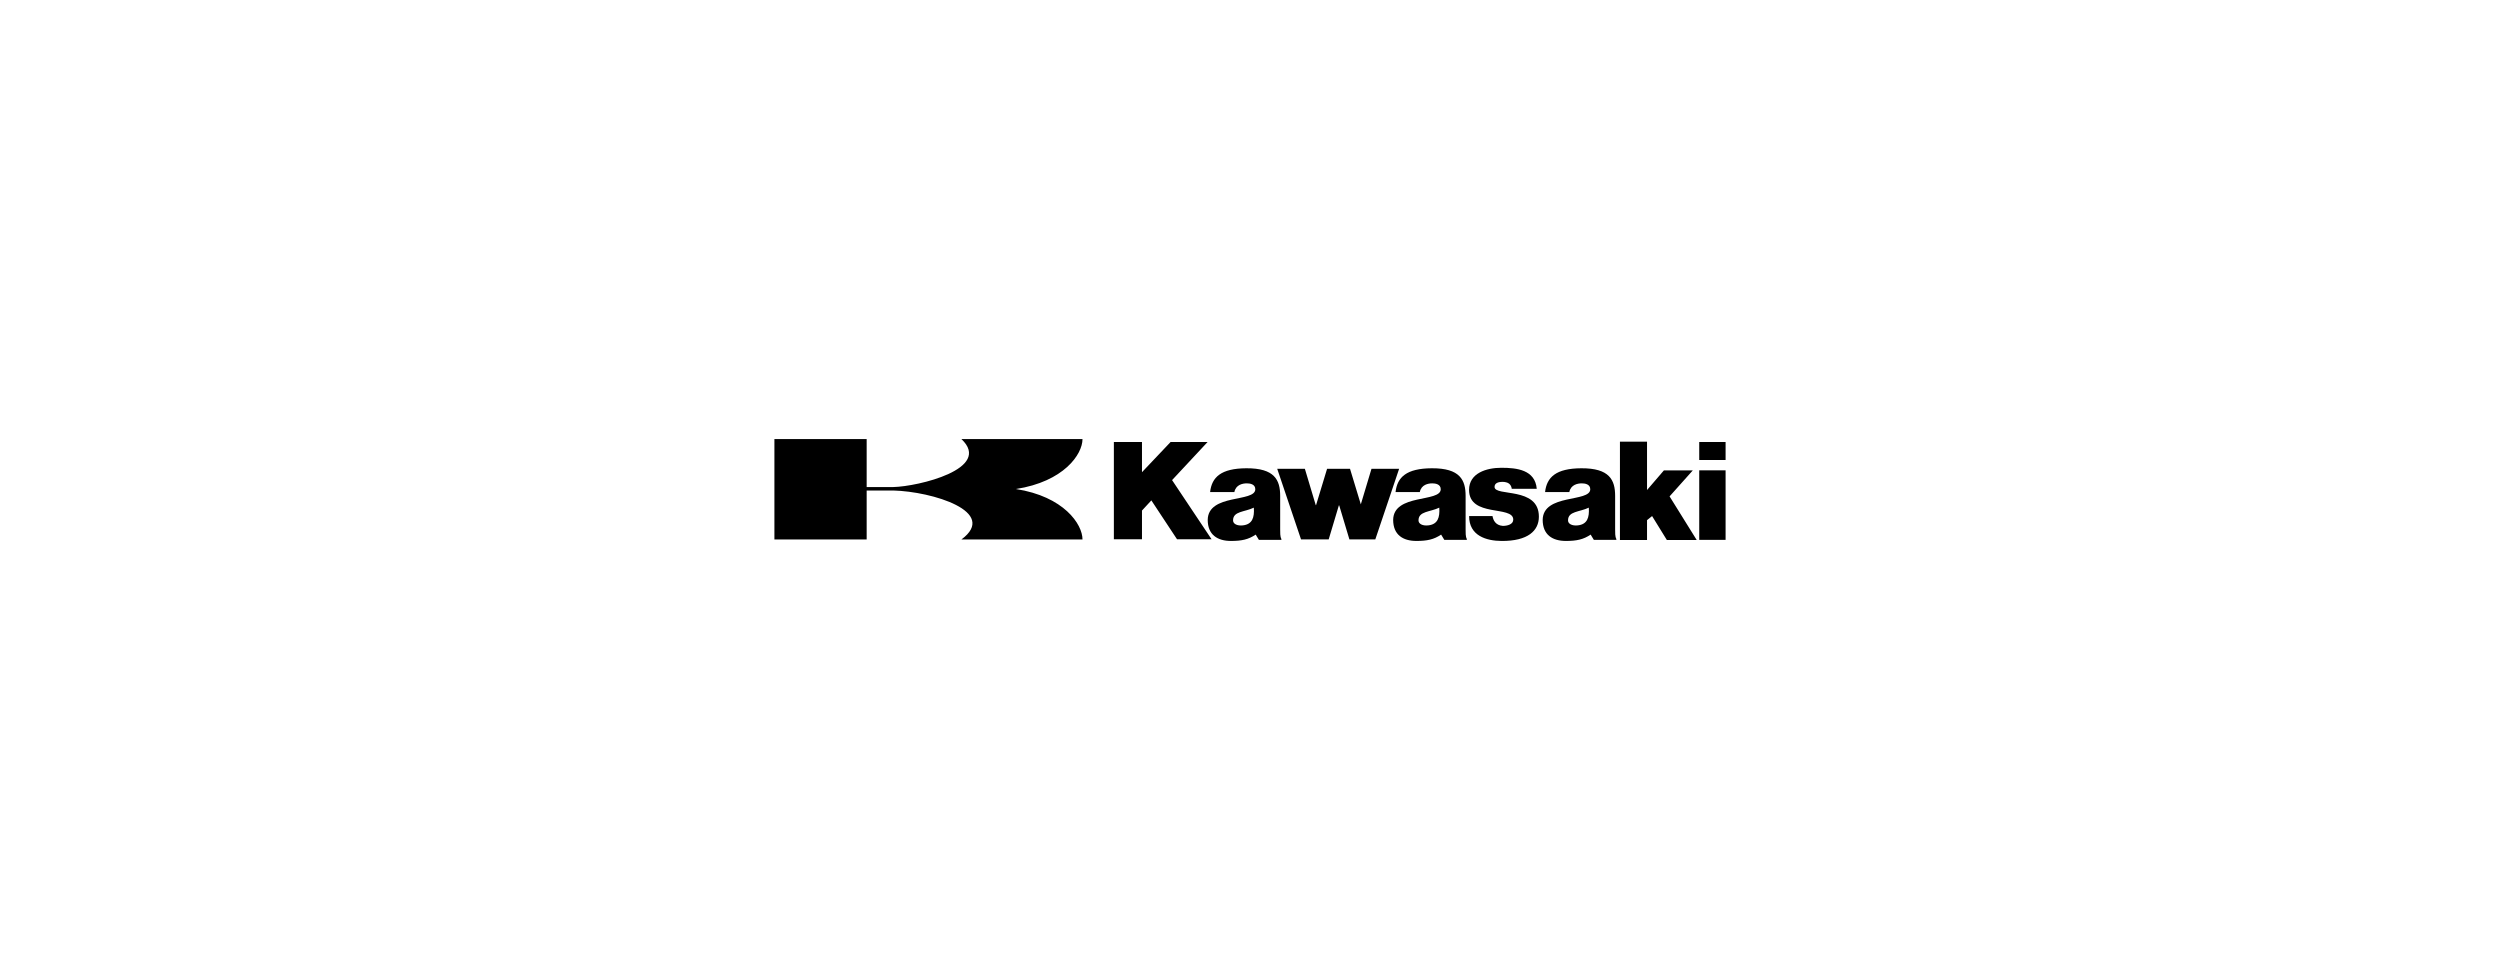
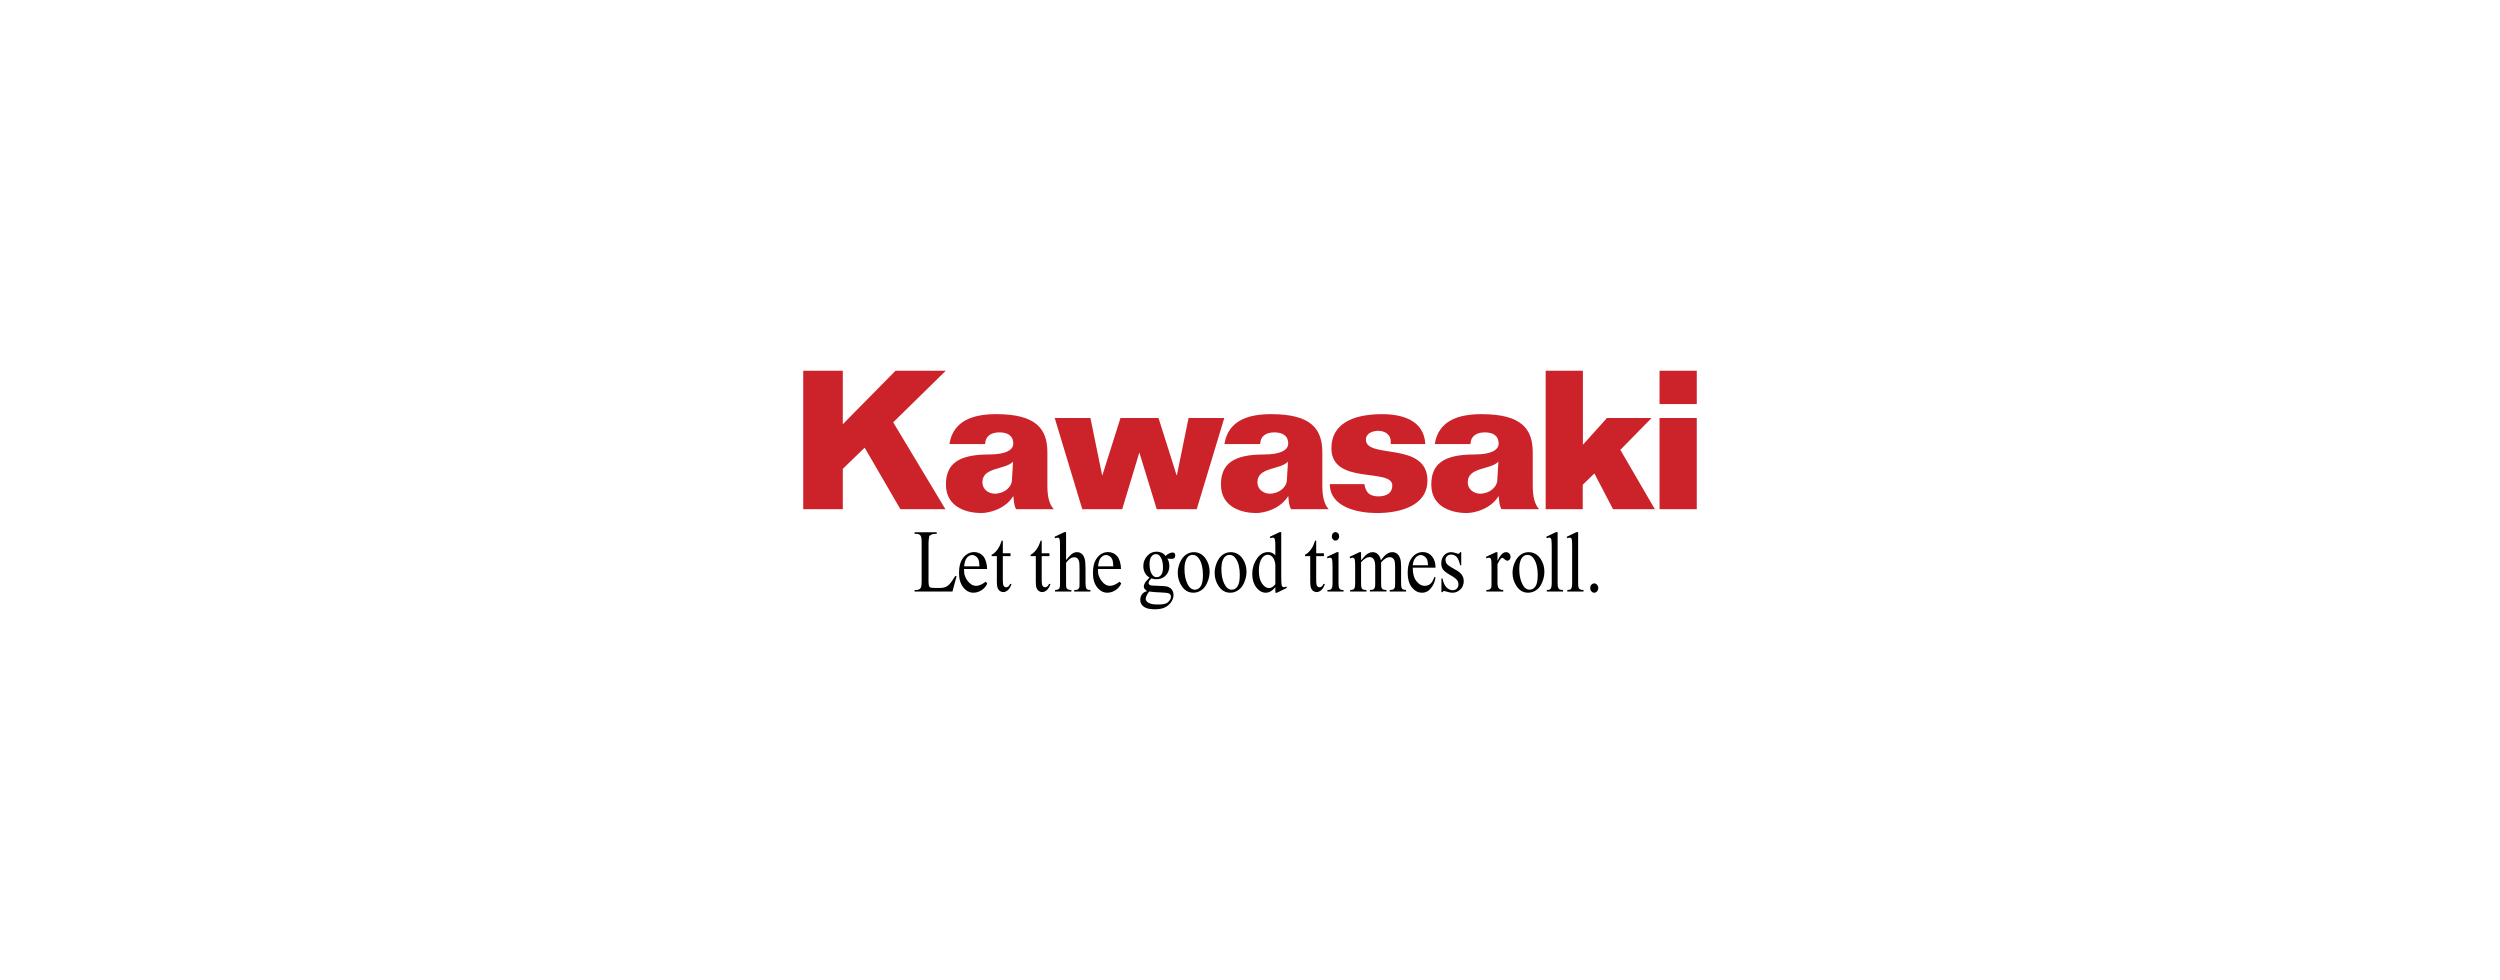
<svg xmlns="http://www.w3.org/2000/svg" width="2500" height="980" viewBox="0 0 192.756 192.756">
-   <path />
-   <path d="M20.98 96.478h5.24c7.666.194 20.766 4.185 13.391 9.635h23.822c0-3.018-3.687-8.468-13.1-9.927 9.413-1.46 13.1-6.813 13.1-9.83H39.611c6.21 5.84-8.539 9.343-13.391 9.441h-5.24v-9.441H2.834v19.757H20.98v-9.635zM146.101 103.437c.854 0 2.08-.27 2.057-1.264-.061-2.794-8.686-.359-8.693-5.812-.004-3.307 3.432-4.354 6.352-4.354 3.054 0 6.642.406 6.963 4.14h-4.916c-.053-.457-.241-.778-.534-1.021-.296-.241-.843-.349-1.271-.349-.963 0-1.58.295-1.58.994 0 1.96 8.729-.138 8.719 5.861-.004 2.762-2.166 4.793-7.309 4.77-3.007-.014-6.427-1.012-6.414-4.902h4.6c.138.799.574 1.821 2.026 1.937zM184.737 106.19V92.505h5.185v13.685h-5.185zM184.737 86.939h5.185v3.539h-5.185v-3.539zM113.924 99.406l2.005 6.689h5.095l4.683-13.881h-5.436l-2.144 7.146h.095l-2.17-7.146h-4.515l-2.168 7.146h-.056l-2.141-7.146h-5.439l4.683 13.881h5.438l2.002-6.689zM69.602 86.938v19.124h5.53v-5.644l1.844-1.996 5.046 7.64h6.792l-7.763-11.63 6.987-7.494H80.76l-5.628 5.937v-5.937h-5.53zM174.47 102.308v3.9h-5.328v-19.34h5.328v9.514l3.319-3.86h5.683l-4.567 5.112 5.332 8.574h-5.871l-2.901-4.704-.995.804z" />
-   <path d="M102.313 104.123v-6.581c0-3.139-1.104-5.468-6.656-5.439-4.976.026-6.796 1.753-7.126 4.679h4.774c.286-1.466 1.663-1.71 2.44-1.71.589 0 1.675.134 1.675 1.155 0 2.631-9.287.816-9.358 6.026.001 2.93 1.92 4.146 4.572 4.146 2.089 0 3.432-.28 4.862-1.25l.633 1.041h4.424v-.17c-.277-.485-.227-1.313-.24-1.897zm-7.354-.785c-1.092.117-1.913-.282-1.913-.979v-.008c0-1.826 2.265-1.615 4.086-2.502.135 1.933-.288 3.288-2.173 3.489zM168.196 104.123v-6.581c0-3.139-1.104-5.468-6.655-5.439-4.978.026-6.795 1.753-7.125 4.679h4.772c.287-1.466 1.664-1.71 2.439-1.71.59 0 1.676.134 1.676 1.155 0 2.631-9.287.816-9.357 6.026 0 2.93 1.92 4.146 4.57 4.146 2.09 0 3.435-.28 4.863-1.25l.633 1.041h4.424v-.17c-.276-.485-.227-1.313-.24-1.897zm-7.353-.785c-1.093.117-1.912-.282-1.912-.979v-.008c0-1.826 2.264-1.615 4.086-2.502.13 1.933-.289 3.288-2.174 3.489zM138.787 104.123v-6.581c0-3.139-1.104-5.468-6.656-5.439-4.978.026-6.795 1.753-7.125 4.679h4.772c.287-1.466 1.664-1.71 2.439-1.71.59 0 1.676.134 1.676 1.155 0 2.631-9.287.816-9.356 6.026 0 2.93 1.92 4.146 4.569 4.146 2.09 0 3.435-.28 4.863-1.25l.633 1.041h4.424v-.17c-.276-.485-.227-1.313-.239-1.897zm-7.354-.785c-1.093.117-1.912-.282-1.912-.979v-.008c0-1.826 2.264-1.615 4.086-2.502.13 1.933-.292 3.288-2.174 3.489z" />
+   <path d="M164.088 114.75a.68.68 0 0 1 .551.268.897.897 0 0 1 .238.639c0 .254-.09.477-.238.656a.705.705 0 0 1-.551.268c-.223 0-.402-.09-.564-.268a.997.997 0 0 1-.225-.656c0-.252.074-.477.225-.639.162-.18.341-.268.564-.268zm-3.17-10.09v9.984c0 .477.029.773.09.938a.641.641 0 0 0 .283.342c.119.076.342.119.684.119v.299h-3.184v-.299c.297 0 .506-.029.609-.104s.193-.193.254-.357c.059-.164.088-.477.088-.938v-6.83c0-.848-.014-1.369-.045-1.578-.029-.193-.088-.326-.162-.387a.361.361 0 0 0-.27-.104 1.1 1.1 0 0 0-.475.119l-.119-.283 1.934-.922h.313v.001zm-4.033 0v9.984c0 .477.045.773.105.938a.62.62 0 0 0 .268.342c.119.076.342.119.684.119v.299h-3.184v-.299c.297 0 .506-.029.609-.104a.739.739 0 0 0 .254-.357c.059-.164.104-.477.104-.938v-6.83c0-.848-.029-1.369-.059-1.578-.031-.193-.09-.326-.15-.387a.391.391 0 0 0-.281-.104c-.135 0-.283.029-.477.119l-.119-.283 1.934-.922h.312v.001zm-5.938 4.479c-.252 0-.506.074-.758.254-.254.178-.461.475-.611.906-.164.432-.238.998-.238 1.668 0 1.102.193 2.053.566 2.826.373.805.863 1.191 1.488 1.191.445 0 .832-.209 1.131-.654.297-.432.445-1.191.445-2.248 0-1.34-.252-2.395-.744-3.154-.341-.535-.757-.789-1.279-.789zm.209-.535c.982 0 1.771.432 2.365 1.295.506.744.76 1.592.76 2.545 0 .684-.135 1.369-.416 2.037-.27.699-.656 1.221-1.146 1.562a2.732 2.732 0 0 1-1.637.537c-.982 0-1.756-.463-2.322-1.369a4.566 4.566 0 0 1-.744-2.545c0-.699.15-1.385.447-2.055.297-.684.684-1.189 1.176-1.518a2.647 2.647 0 0 1 1.517-.489zm-6.101 0v1.695c.535-1.131 1.102-1.695 1.668-1.695.268 0 .475.09.654.268a.975.975 0 0 1 .252.641c0 .223-.059.4-.193.551-.119.148-.268.223-.432.223s-.357-.105-.551-.283c-.207-.193-.371-.283-.461-.283s-.178.045-.283.148c-.207.238-.432.596-.654 1.117v3.602c0 .416.045.729.135.938a.783.783 0 0 0 .326.371c.164.105.373.148.67.148v.299h-3.318v-.299c.328 0 .58-.059.729-.178a.696.696 0 0 0 .254-.416c.029-.09.029-.357.029-.805v-2.902c0-.877-.014-1.398-.045-1.562-.029-.162-.088-.297-.164-.371a.479.479 0 0 0-.312-.119c-.148 0-.312.045-.49.135l-.074-.299 1.965-.922h.295v-.002zm-7.129 0v2.559h-.223c-.178-.803-.416-1.354-.699-1.637a1.418 1.418 0 0 0-1.072-.445c-.326 0-.594.104-.803.312-.193.207-.297.432-.297.67 0 .311.074.58.223.787.148.225.447.463.893.715l1.027.596c.967.535 1.443 1.25 1.443 2.127 0 .686-.223 1.236-.67 1.652-.447.418-.938.641-1.488.641-.402 0-.863-.09-1.369-.254-.148-.059-.283-.074-.387-.074s-.193.061-.254.209h-.223v-2.68h.223c.135.76.389 1.34.76 1.727.373.387.789.58 1.25.58.328 0 .596-.104.803-.326a1.14 1.14 0 0 0 .314-.805c0-.387-.119-.699-.344-.938-.238-.268-.684-.596-1.383-.982-.686-.4-1.131-.758-1.34-1.07s-.312-.715-.312-1.191c0-.609.178-1.131.551-1.547.357-.418.834-.625 1.414-.625.252 0 .564.059.922.193.254.074.402.119.492.119.074 0 .133-.016.178-.061.029-.045.09-.119.148-.252h.223zm-9.537 2.574h3.006c-.031-.477-.074-.818-.15-1.012a1.573 1.573 0 0 0-.535-.729c-.223-.164-.477-.27-.729-.27-.387 0-.744.18-1.043.537-.313.358-.491.849-.549 1.474zm0 .476c0 1.131.223 2.008.699 2.619.475.639 1.025.951 1.666.951.432 0 .803-.133 1.117-.4.311-.27.564-.73.787-1.385l.209.164a4.088 4.088 0 0 1-.863 2.039c-.477.625-1.072.938-1.785.938-.789 0-1.443-.357-2.01-1.057-.551-.715-.818-1.637-.818-2.828 0-1.295.283-2.307.848-3.021.566-.713 1.281-1.086 2.145-1.086.729 0 1.324.283 1.785.834.477.564.699 1.309.699 2.232h-4.479zm-10.164-1.443c.475-.551.758-.863.848-.953.209-.209.432-.371.684-.477.238-.119.477-.178.73-.178.4 0 .758.133 1.041.416.297.268.492.67.596 1.191.477-.67.893-1.102 1.234-1.295a1.88 1.88 0 0 1 1.027-.312c.342 0 .654.104.922.312.27.193.477.535.625.996.105.328.164.818.164 1.504v3.229c0 .477.029.789.09.969a.659.659 0 0 0 .268.311c.119.076.328.119.625.119v.299h-3.215v-.299h.135c.283 0 .506-.059.654-.193.119-.074.193-.223.238-.416.016-.09.029-.357.029-.789v-3.229c0-.609-.059-1.057-.193-1.311-.178-.342-.477-.52-.893-.52-.238 0-.49.074-.744.223-.252.148-.564.416-.922.803l-.016.09.016.357v3.586c0 .506.029.834.074.953.045.133.148.238.283.326.133.076.371.119.699.119v.299h-3.275v-.299c.357 0 .596-.043.73-.148a.687.687 0 0 0 .281-.432c.031-.104.045-.371.045-.818v-3.229c0-.609-.088-1.057-.238-1.324-.207-.357-.506-.521-.877-.521-.254 0-.506.074-.76.238a3.201 3.201 0 0 0-.906.803v4.033c0 .492.029.818.088.953.061.148.15.268.268.342.119.074.344.104.701.104v.299h-3.201v-.299c.299 0 .506-.029.625-.104a.76.76 0 0 0 .27-.357c.059-.164.088-.477.088-.938v-2.871c0-.818-.029-1.355-.059-1.607-.045-.18-.09-.299-.164-.373a.44.44 0 0 0-.283-.104c-.133 0-.297.045-.477.135l-.104-.299 1.949-.922h.299v1.608h.001zm-4.436-1.607v6.041c0 .477.029.773.09.938a.706.706 0 0 0 .252.357c.119.074.328.104.641.104v.299h-3.154v-.299c.312 0 .535-.029.639-.104a.739.739 0 0 0 .254-.357c.074-.164.104-.477.104-.938v-2.887c0-.818-.029-1.354-.074-1.592-.029-.18-.074-.299-.148-.373a.45.45 0 0 0-.297-.104c-.135 0-.283.045-.477.135l-.105-.299 1.965-.922h.31v.001zm-.596-3.944c.193 0 .373.088.506.238.148.162.209.355.209.594a.862.862 0 0 1-.209.596c-.133.164-.312.238-.506.238s-.371-.074-.506-.238a.862.862 0 0 1-.209-.596c0-.238.061-.432.209-.594a.658.658 0 0 1 .506-.238zm-3.795 1.682v2.484h1.52v.566h-1.52v4.881c0 .49.061.818.18.982a.532.532 0 0 0 .461.252c.164 0 .312-.045.461-.164s.254-.281.342-.49h.27c-.164.535-.402.938-.701 1.205-.297.268-.609.402-.938.402a1.1 1.1 0 0 1-.639-.209c-.209-.135-.357-.342-.461-.596-.09-.252-.15-.654-.15-1.205v-5.059h-1.025v-.27c.268-.119.535-.326.803-.609s.521-.625.729-1.027c.105-.207.254-.58.447-1.145h.221v.002zm-8.035 8.57v-3.854a3.207 3.207 0 0 0-.254-1.027c-.148-.312-.326-.535-.564-.699-.238-.148-.461-.223-.67-.223-.416 0-.789.209-1.115.639-.432.582-.641 1.414-.641 2.502 0 1.115.209 1.949.625 2.529.416.594.879.893 1.369.893.432 0 .848-.254 1.25-.76zm0 .582c-.312.387-.625.654-.938.832a1.933 1.933 0 0 1-.953.254c-.713 0-1.324-.357-1.859-1.043-.521-.684-.789-1.547-.789-2.633 0-1.088.283-2.068.878-2.961.58-.908 1.338-1.355 2.262-1.355.551 0 1.025.223 1.398.641v-1.398c0-.85-.016-1.385-.059-1.578-.031-.209-.09-.342-.164-.402-.074-.074-.164-.104-.283-.104s-.283.029-.492.119l-.088-.283 1.934-.922h.312v8.721c0 .863.031 1.398.061 1.592s.09.326.164.4c.088.09.178.121.281.121a1.4 1.4 0 0 0 .506-.135l.076.283-1.92.938h-.328v-1.087h.001zm-9.018-6.355a1.28 1.28 0 0 0-.759.254c-.253.178-.446.475-.61.906-.149.432-.223.998-.223 1.668 0 1.102.179 2.053.55 2.826.387.805.878 1.191 1.488 1.191.461 0 .833-.209 1.131-.654.298-.432.447-1.191.447-2.248 0-1.34-.238-2.395-.744-3.154-.328-.535-.759-.789-1.28-.789zm.223-.535c.982 0 1.771.432 2.366 1.295.506.744.759 1.592.759 2.545 0 .684-.149 1.369-.417 2.037-.283.699-.67 1.221-1.161 1.562a2.654 2.654 0 0 1-1.622.537c-.982 0-1.756-.463-2.336-1.369-.491-.76-.729-1.592-.729-2.545 0-.699.149-1.385.446-2.055.298-.684.685-1.189 1.161-1.518a2.698 2.698 0 0 1 1.533-.489zm-7.47.535c-.252 0-.505.074-.759.254-.252.178-.461.475-.61.906-.164.432-.238.998-.238 1.668 0 1.102.193 2.053.565 2.826.372.805.863 1.191 1.488 1.191.446 0 .833-.209 1.131-.654.298-.432.446-1.191.446-2.248 0-1.34-.253-2.395-.744-3.154-.341-.535-.758-.789-1.279-.789zm.209-.535c.982 0 1.771.432 2.366 1.295.506.744.759 1.592.759 2.545a5.19 5.19 0 0 1-.417 2.037c-.268.699-.655 1.221-1.146 1.562a2.7 2.7 0 0 1-1.637.537c-.982 0-1.756-.463-2.321-1.369a4.558 4.558 0 0 1-.744-2.545c0-.699.148-1.385.446-2.055.298-.684.685-1.189 1.176-1.518a2.647 2.647 0 0 1 1.518-.489zm-8.751 7.738c-.224.283-.402.535-.506.789a1.499 1.499 0 0 0-.179.654c0 .268.134.506.417.699.476.342 1.146.416 2.039.416.863 0 1.488-.088 1.89-.432.402-.342.61-.713.61-1.115 0-.283-.119-.492-.372-.611-.238-.117-.729-.193-1.458-.207-1.057-.029-1.875-.103-2.441-.193zm1.295-7.352c-.343 0-.64.164-.878.49-.238.328-.357.818-.357 1.488 0 .863.164 1.533.491 2.023.238.357.55.537.922.537.373 0 .655-.148.893-.477.238-.312.342-.803.342-1.459 0-.877-.164-1.562-.491-2.053-.238-.371-.55-.549-.922-.549zm-1.235 4.614a2.286 2.286 0 0 1-.908-.938c-.223-.402-.312-.85-.312-1.34 0-.744.252-1.369.714-1.92.491-.58 1.131-.893 1.89-.893.402 0 .759.09 1.057.223.298.15.536.357.699.625.729-.729 2.128-1.131 1.89.119-.119.656-1.027.387-1.533.387.268.389.401.895.401 1.52 0 .699-.238 1.293-.699 1.799-.461.492-1.086.744-1.86.744-.328 0-.655-.059-.982-.162-.208.207-.357.371-.432.535a.899.899 0 0 0-.104.402c0 .088.03.178.119.268.074.09.223.148.446.193.134.014.477.029.997.045.967.029 1.607.074 1.89.119.447.074.789.268 1.057.564.252.312.387.686.387 1.146 0 .609-.253 1.189-.744 1.74-.744.789-1.696 1.057-2.887 1.057-.907 0-1.681-.088-2.306-.58-1.072-.818-.64-2.768.759-2.977-.238-.178-.417-.326-.521-.461a.811.811 0 0 1-.148-.461c0-.193.074-.416.208-.67.133-.25.446-.608.922-1.084zm-10.119-2.217h2.991c-.015-.477-.074-1.027-.149-1.221-.119-.312-.282-.551-.521-.729-.238-.164-.476-.27-.729-.27-.402 0-.745.18-1.057.537-.312.358-.491 1.058-.535 1.683zm-.031.535c-.015 1.115.253 1.74.729 2.352.461.639 1.027.951 1.652.951.982 0 1.845-.848 1.89-.803l.312.328c-.402 1.012-1.533 1.83-2.738 1.83-.774 0-1.443-.357-1.994-1.057-.565-.715-.833-1.637-.833-2.828 0-1.295.283-2.307.848-3.021.566-.713 1.28-1.086 2.143-1.086.729 0 1.325.283 1.801.834.461.564.729 1.562.729 2.5h-4.539zm-6.264-7.262v5.506c.521-.654.938-1.086 1.235-1.279.312-.193.61-.283.922-.283.372 0 .685.119.953.357.268.223.461.594.58 1.102.089.355.134.996.134 1.934v2.648c0 .477.045.805.104.969a.758.758 0 0 0 .238.326c.119.074.327.104.625.104v.299h-3.185v-.299h.149c.298 0 .506-.043.625-.162a.825.825 0 0 0 .253-.463c.015-.088.015-.355.015-.773v-2.648c0-.834-.029-1.369-.104-1.623-.075-.268-.193-.461-.343-.58a.9.9 0 0 0-.595-.193 1.4 1.4 0 0 0-.714.209c-.253.148-.551.432-.893.863v3.973c0 .506.015.834.06.953.06.133.149.238.283.326.134.076.372.119.699.119v.299h-3.214v-.299c.283 0 .506-.043.67-.148.104-.059.178-.164.238-.312.06-.164.075-.461.075-.938v-6.814c0-.85-.015-1.385-.044-1.578-.03-.209-.09-.342-.164-.402a.406.406 0 0 0-.297-.104c-.104 0-.253.029-.477.119l-.104-.283 1.949-.922h.327v-.003zm-4.792 1.682v2.484h1.518v.566H55.41v4.881c0 .49.059.818.193.982a.516.516 0 0 0 .461.252.695.695 0 0 0 .447-.164 1.08 1.08 0 0 0 .342-.49h.283c-.179.535-.402.938-.699 1.205-.313.268-.625.402-.938.402-.223 0-.431-.061-.64-.209-.208-.135-.357-.342-.461-.596-.104-.252-.149-.654-.149-1.205v-5.059h-1.027v-.27c.253-.119.521-.326.789-.609.282-.283.521-.625.729-1.027a9.45 9.45 0 0 0 .461-1.145h.209v.002zm-7.649 0v2.484h1.518v.566h-1.518v4.881c0 .49.06.818.179.982a.516.516 0 0 0 .461.252.702.702 0 0 0 .461-.164c.134-.119.253-.281.328-.49h.283c-.164.535-.402.938-.699 1.205-.298.268-.61.402-.938.402-.224 0-.432-.061-.64-.209-.208-.135-.357-.342-.461-.596-.089-.252-.148-.654-.148-1.205v-5.059H45.56v-.27c.268-.119.536-.326.803-.609a4.5 4.5 0 0 0 .715-1.027c.119-.207.268-.58.461-1.145h.222v.002zm-9.331 6.933l.238.061-.818 3.006h-7.441v-.299h.357c.417 0 .699-.162.877-.461.09-.178.149-.58.149-1.219v-7.695c0-.699-.075-1.131-.208-1.309-.179-.238-.447-.357-.818-.357h-.357v-.312h4.345v.312c-.506-.016-.863.045-1.071.164-.208.104-.402.238-.417.432-.074.594-.119.744-.119 1.25v7.516c0 .445.045.773.119.936a.47.47 0 0 0 .253.254c.119.061.491.09 1.116.09h.7c1.637-.001 1.994-.687 3.095-2.369zm1.727-1.888h3.006c-.03-.477-.074-1.027-.164-1.221a1.46 1.46 0 0 0-.521-.729c-.238-.164-.476-.27-.729-.27-.401 0-.744.18-1.056.537-.314.358-.492 1.058-.536 1.683zm-.031.535c-.015 1.115.253 1.74.729 2.352.476.639 1.027.951 1.667.951.968 0 1.845-.848 1.875-.803l.312.328c-.402 1.012-1.533 1.83-2.723 1.83-.789 0-1.458-.357-2.009-1.057-.551-.715-.833-1.637-.833-2.828 0-1.295.283-2.307.848-3.021.581-.713 1.295-1.086 2.143-1.086.729 0 1.325.283 1.8.834.462.564.729 1.562.729 2.5h-4.538z" />
+   <path fill="#cc2229" d="M16.287 100.15H8.504V72.917h7.783v10.522l10.372-10.522h9.882l-10.343 10.15 10.268 17.083h-8.854l-7.025-12.098-4.3 4.167v7.931zM37.254 87.337c.774-4.777 4.926-5.878 9.241-5.878 7.857 0 10.03 2.932 10.03 7.515v6.488c0 1.979.268 3.615 1.265 4.688h-7.41c-.372-.609-.446-1.443-.536-2.516h-.074c-1.518 2.441-4.569 3.275-6.295 3.275-2.396 0-6.905-.908-6.905-5.596 0-4.018 2.366-5.923 8.468-5.923 3.363 0 4.777-.908 4.777-2.128 0-1.682-1.265-2.217-2.708-2.217-1.533 0-2.753.61-2.827 2.292h-7.026zm12.516 3.468c-1.563 1.637-6.027 1.027-6.027 4.048 0 1.413 1.221 2.247 2.441 2.247 1.831 0 3.289-1.265 3.363-2.56l.223-3.735zM81.928 93.439h.074l2.292-11.221h7.024l-5.417 17.932h-7.872l-3.422-11.175.074-.075v.119h-.074l-3.363 11.131h-7.858l-5.417-17.932h7.025l2.291 11.221h.074l3.542-11.221h7.485l3.542 11.221zM91.348 87.337c.759-4.777 4.926-5.878 9.212-5.878 7.871 0 10.045 2.932 10.045 7.515v6.488c0 1.979.268 3.615 1.25 4.688h-7.396c-.387-.609-.461-1.443-.537-2.516h-.074c-1.531 2.441-4.568 3.275-6.279 3.275-2.411 0-6.905-.908-6.905-5.596 0-4.018 2.366-5.923 8.467-5.923 3.348 0 4.762-.908 4.762-2.128 0-1.682-1.264-2.217-2.723-2.217-1.504 0-2.723.61-2.797 2.292h-7.025zm12.5 3.468c-1.562 1.637-6.012 1.027-6.012 4.048 0 1.413 1.221 2.247 2.426 2.247 1.83 0 3.273-1.265 3.363-2.56l.223-3.735zM118.879 95.225c.104.774.371 1.384.789 1.801.461.387 1.115.609 1.949.609 1.637 0 2.752-.684 2.752-2.142 0-3.542-11.979 0-11.979-7.322 0-4.806 4.195-6.711 9.984-6.711 3.975 0 8.244 1.221 8.482 5.878h-6.801c.074-.848-.104-1.458-.535-1.875-.416-.461-1.027-.684-1.859-.729-.998 0-2.486.387-2.486 1.756 0 3.854 12.1.268 12.1 8.021 0 5.105-5.611 6.4-9.957 6.4-3.631 0-9.24-1.102-9.24-5.686h6.801zM132.719 87.337c.758-4.777 4.926-5.878 9.227-5.878 7.871 0 10.045 2.932 10.045 7.515v6.488c0 1.979.268 3.615 1.25 4.688h-7.396c-.387-.609-.461-1.443-.535-2.516h-.074c-1.533 2.441-4.584 3.275-6.295 3.275-2.412 0-6.906-.908-6.906-5.596 0-4.018 2.367-5.923 8.469-5.923 3.363 0 4.775-.908 4.775-2.128 0-1.682-1.264-2.217-2.707-2.217-1.533 0-2.754.61-2.828 2.292h-7.025zm12.515 3.468c-1.564 1.637-6.027 1.027-6.027 4.048 0 1.413 1.221 2.247 2.439 2.247 1.83 0 3.273-1.265 3.363-2.56l.225-3.735zM154.535 100.15V72.917h7.32v14.569l4.733-5.268h8.779l-6.144 6.265 6.785 11.667h-8.229l-3.662-7.024-2.291 2.218v4.806h-7.291zM176.93 82.218h7.322v17.932h-7.322V82.218zm0-2.738v-6.563h7.322v6.563h-7.322z" />
</svg>
